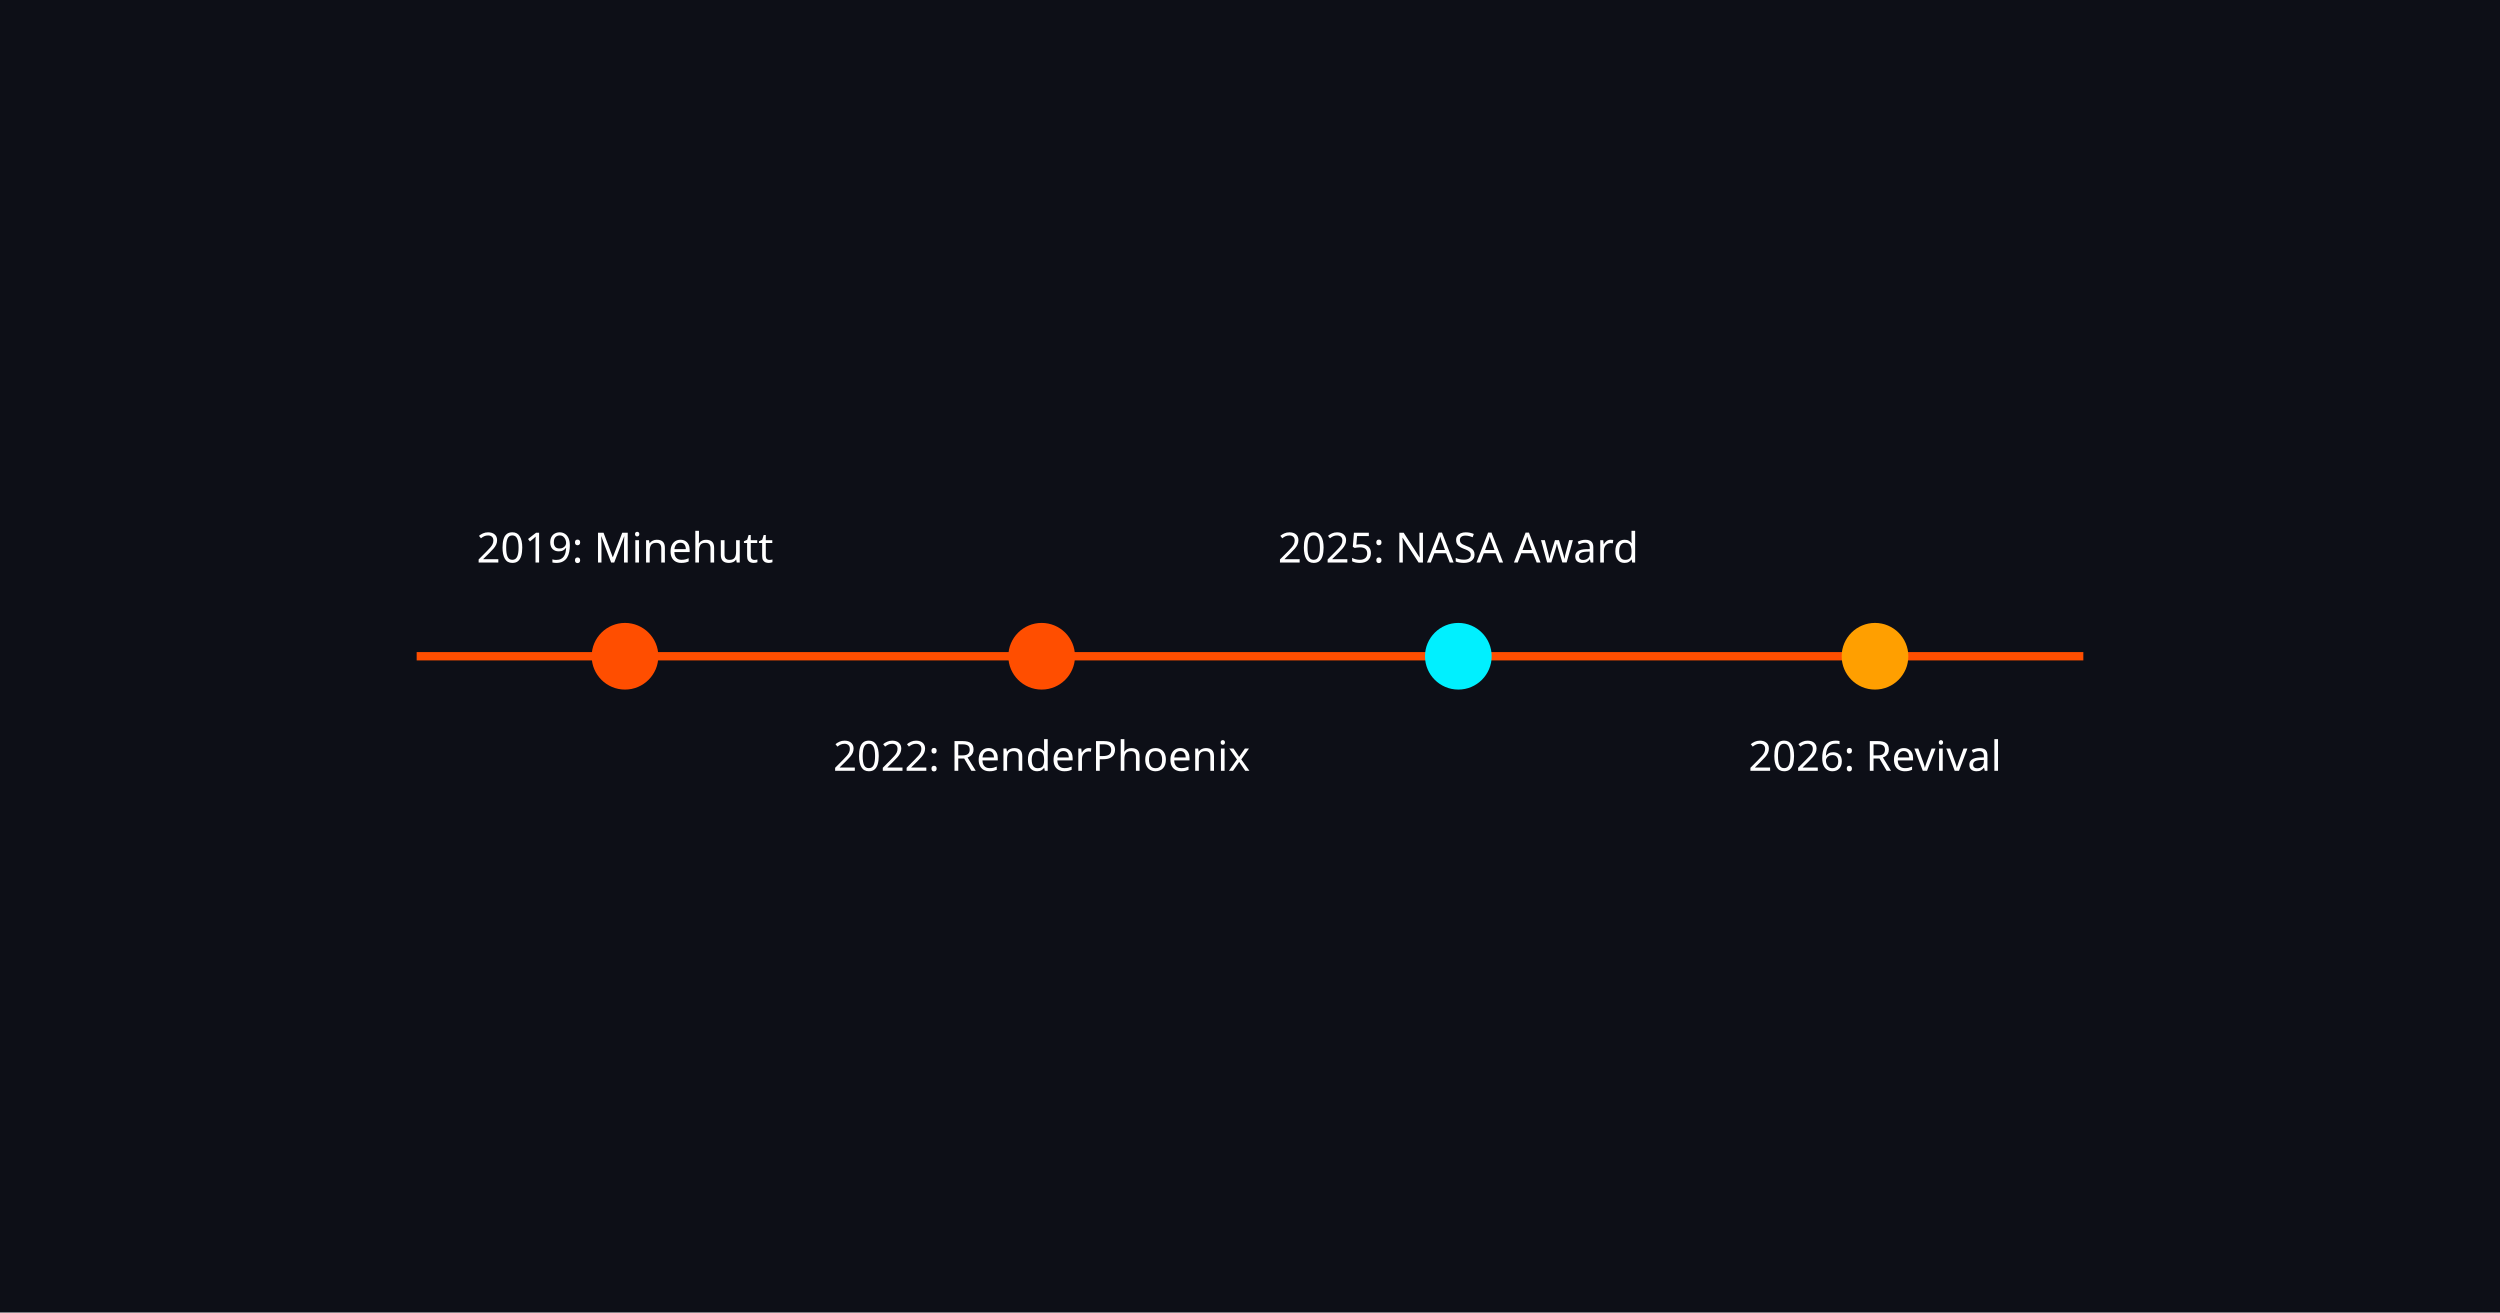
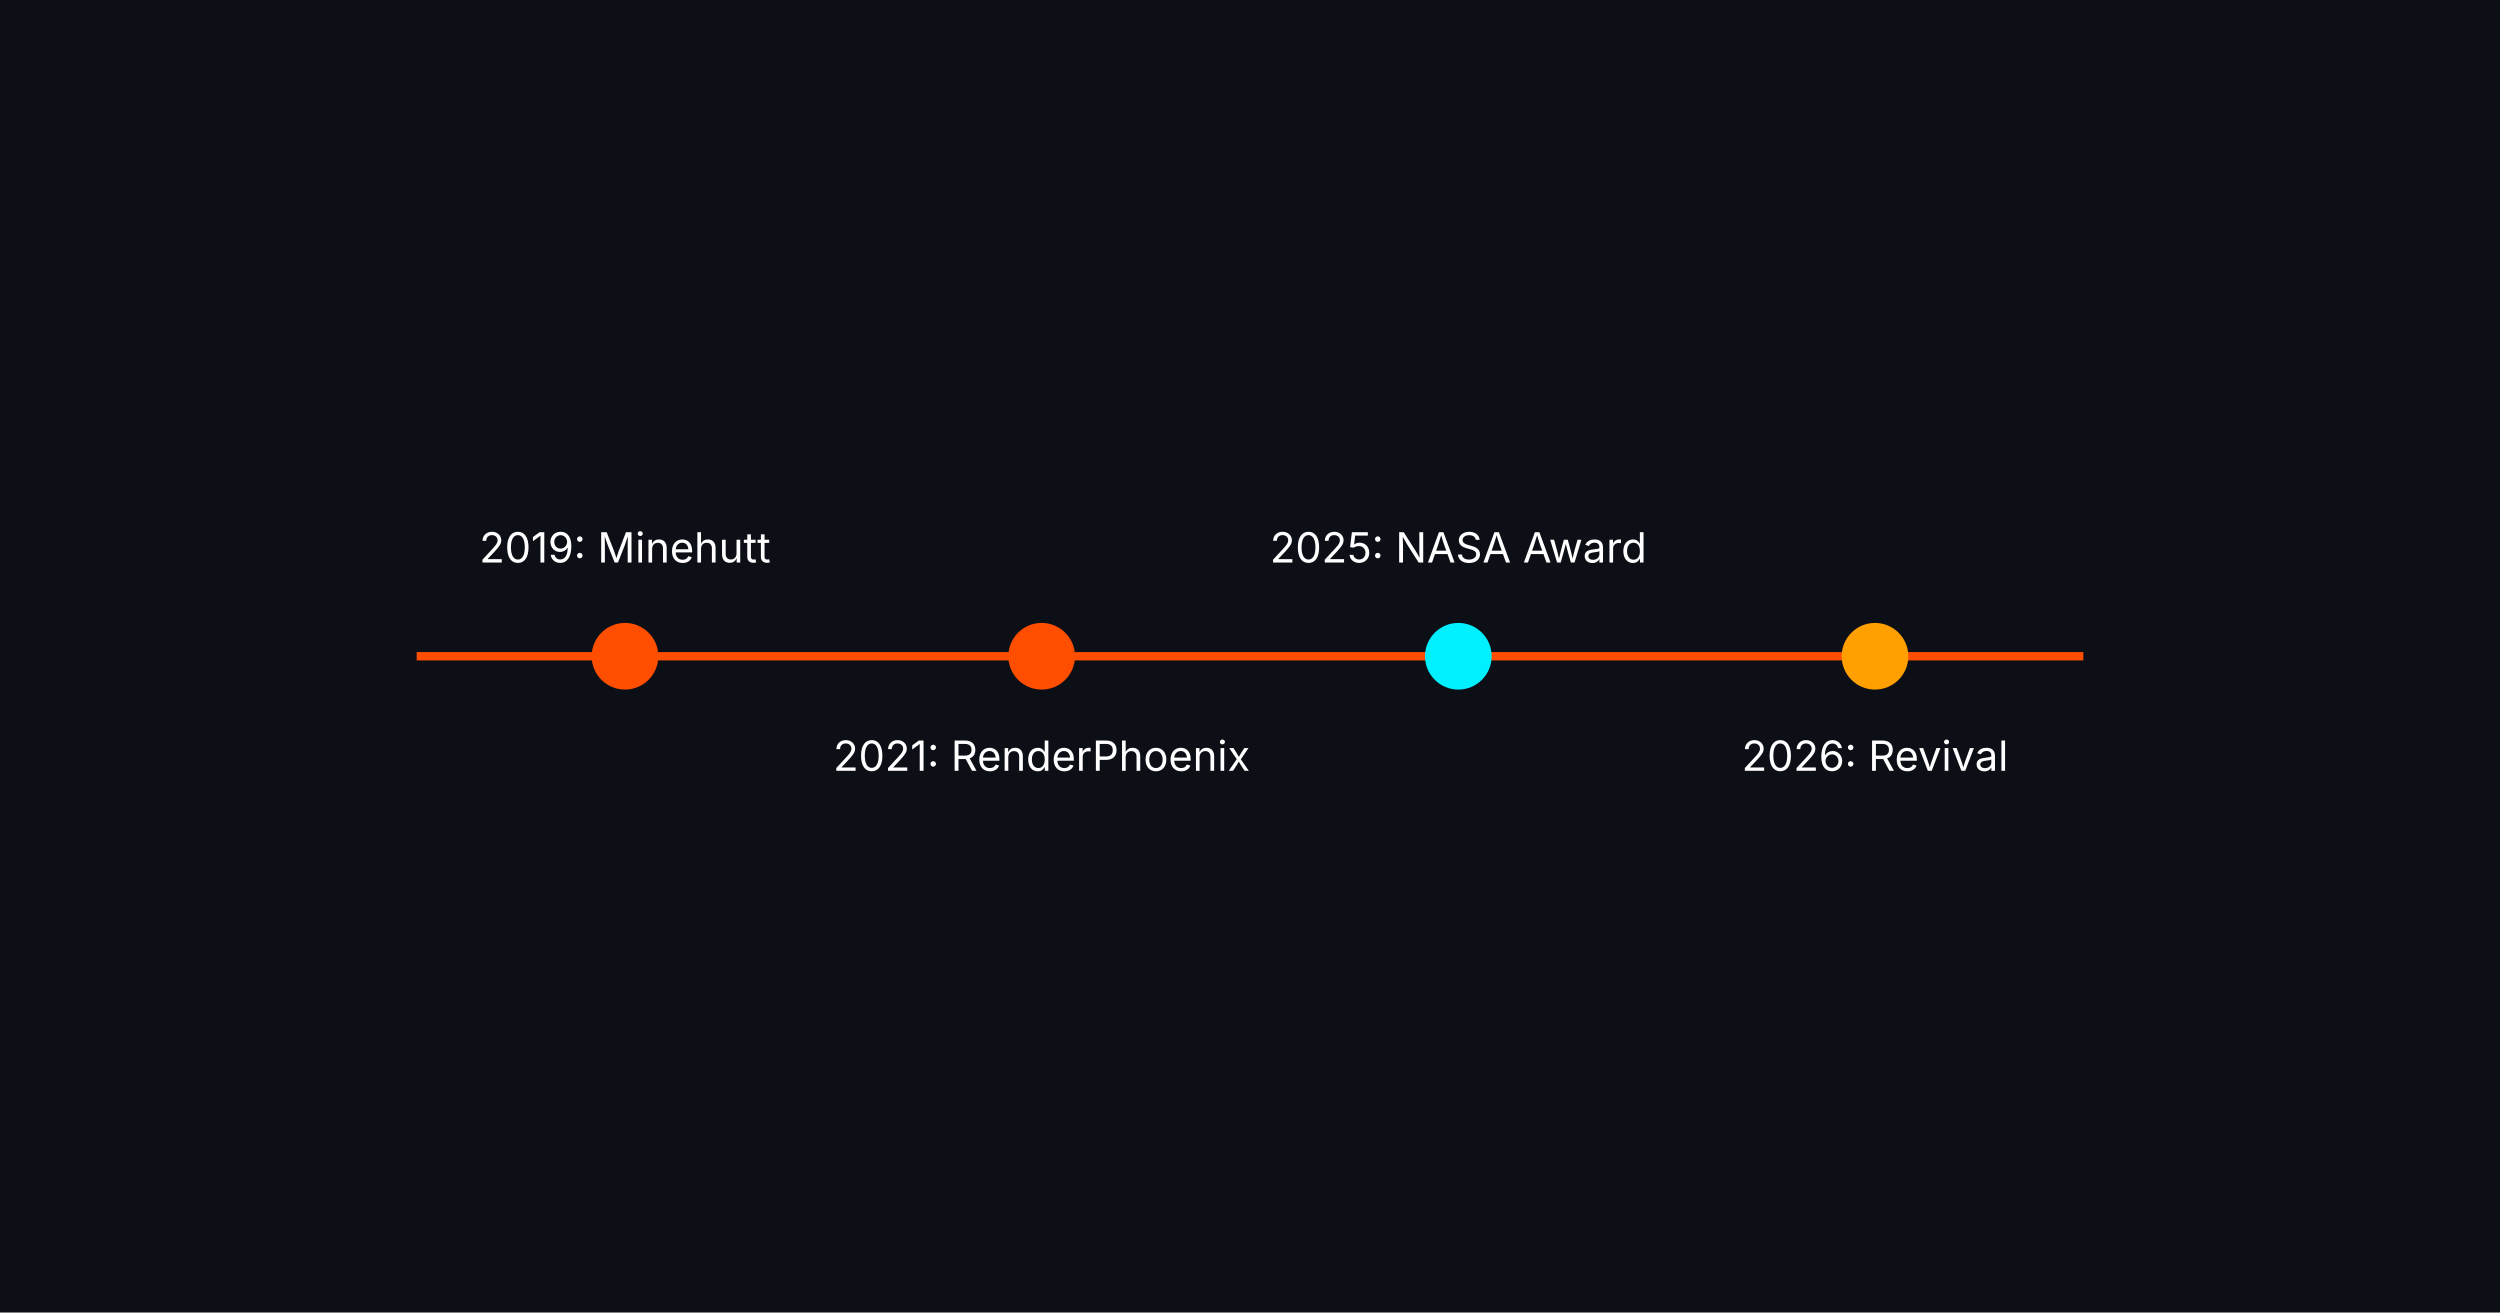
<svg xmlns="http://www.w3.org/2000/svg" width="1200" height="630" viewBox="0 0 1200 630" fill="none">
  <rect width="1200" height="630" fill="#0D0F17" />
  <line x1="200" y1="315" x2="1000" y2="315" stroke="#FF4E00" stroke-width="4" />
  <circle cx="300" cy="315" r="16" fill="#FF4E00" />
  <circle cx="500" cy="315" r="16" fill="#FF4E00" />
  <circle cx="700" cy="315" r="16" fill="#00F0FF" />
  <circle cx="900" cy="315" r="16" fill="#FF9F00" />
-   <text x="300" y="270" font-family="'Space Grotesk', sans-serif" font-size="20" fill="#FFFFFF" text-anchor="middle">2019: Minehutt</text>
-   <text x="500" y="370" font-family="'Space Grotesk', sans-serif" font-size="20" fill="#FFFFFF" text-anchor="middle">2022: RenderPhoenix</text>
-   <text x="700" y="270" font-family="'Space Grotesk', sans-serif" font-size="20" fill="#FFFFFF" text-anchor="middle">2025: NASA Award</text>
-   <text x="900" y="370" font-family="'Space Grotesk', sans-serif" font-size="20" fill="#FFFFFF" text-anchor="middle">2026: Revival</text>
+   <text x="300" y="270" font-family="'Inter', sans-serif" font-size="20" fill="#FFFFFF" text-anchor="middle">2019: Minehutt</text>
+   <text x="500" y="370" font-family="'Inter', sans-serif" font-size="20" fill="#FFFFFF" text-anchor="middle">2021: RenderPhoenix</text>
+   <text x="700" y="270" font-family="'Inter', sans-serif" font-size="20" fill="#FFFFFF" text-anchor="middle">2025: NASA Award</text>
+   <text x="900" y="370" font-family="'Inter', sans-serif" font-size="20" fill="#FFFFFF" text-anchor="middle">2026: Revival</text>
</svg>
